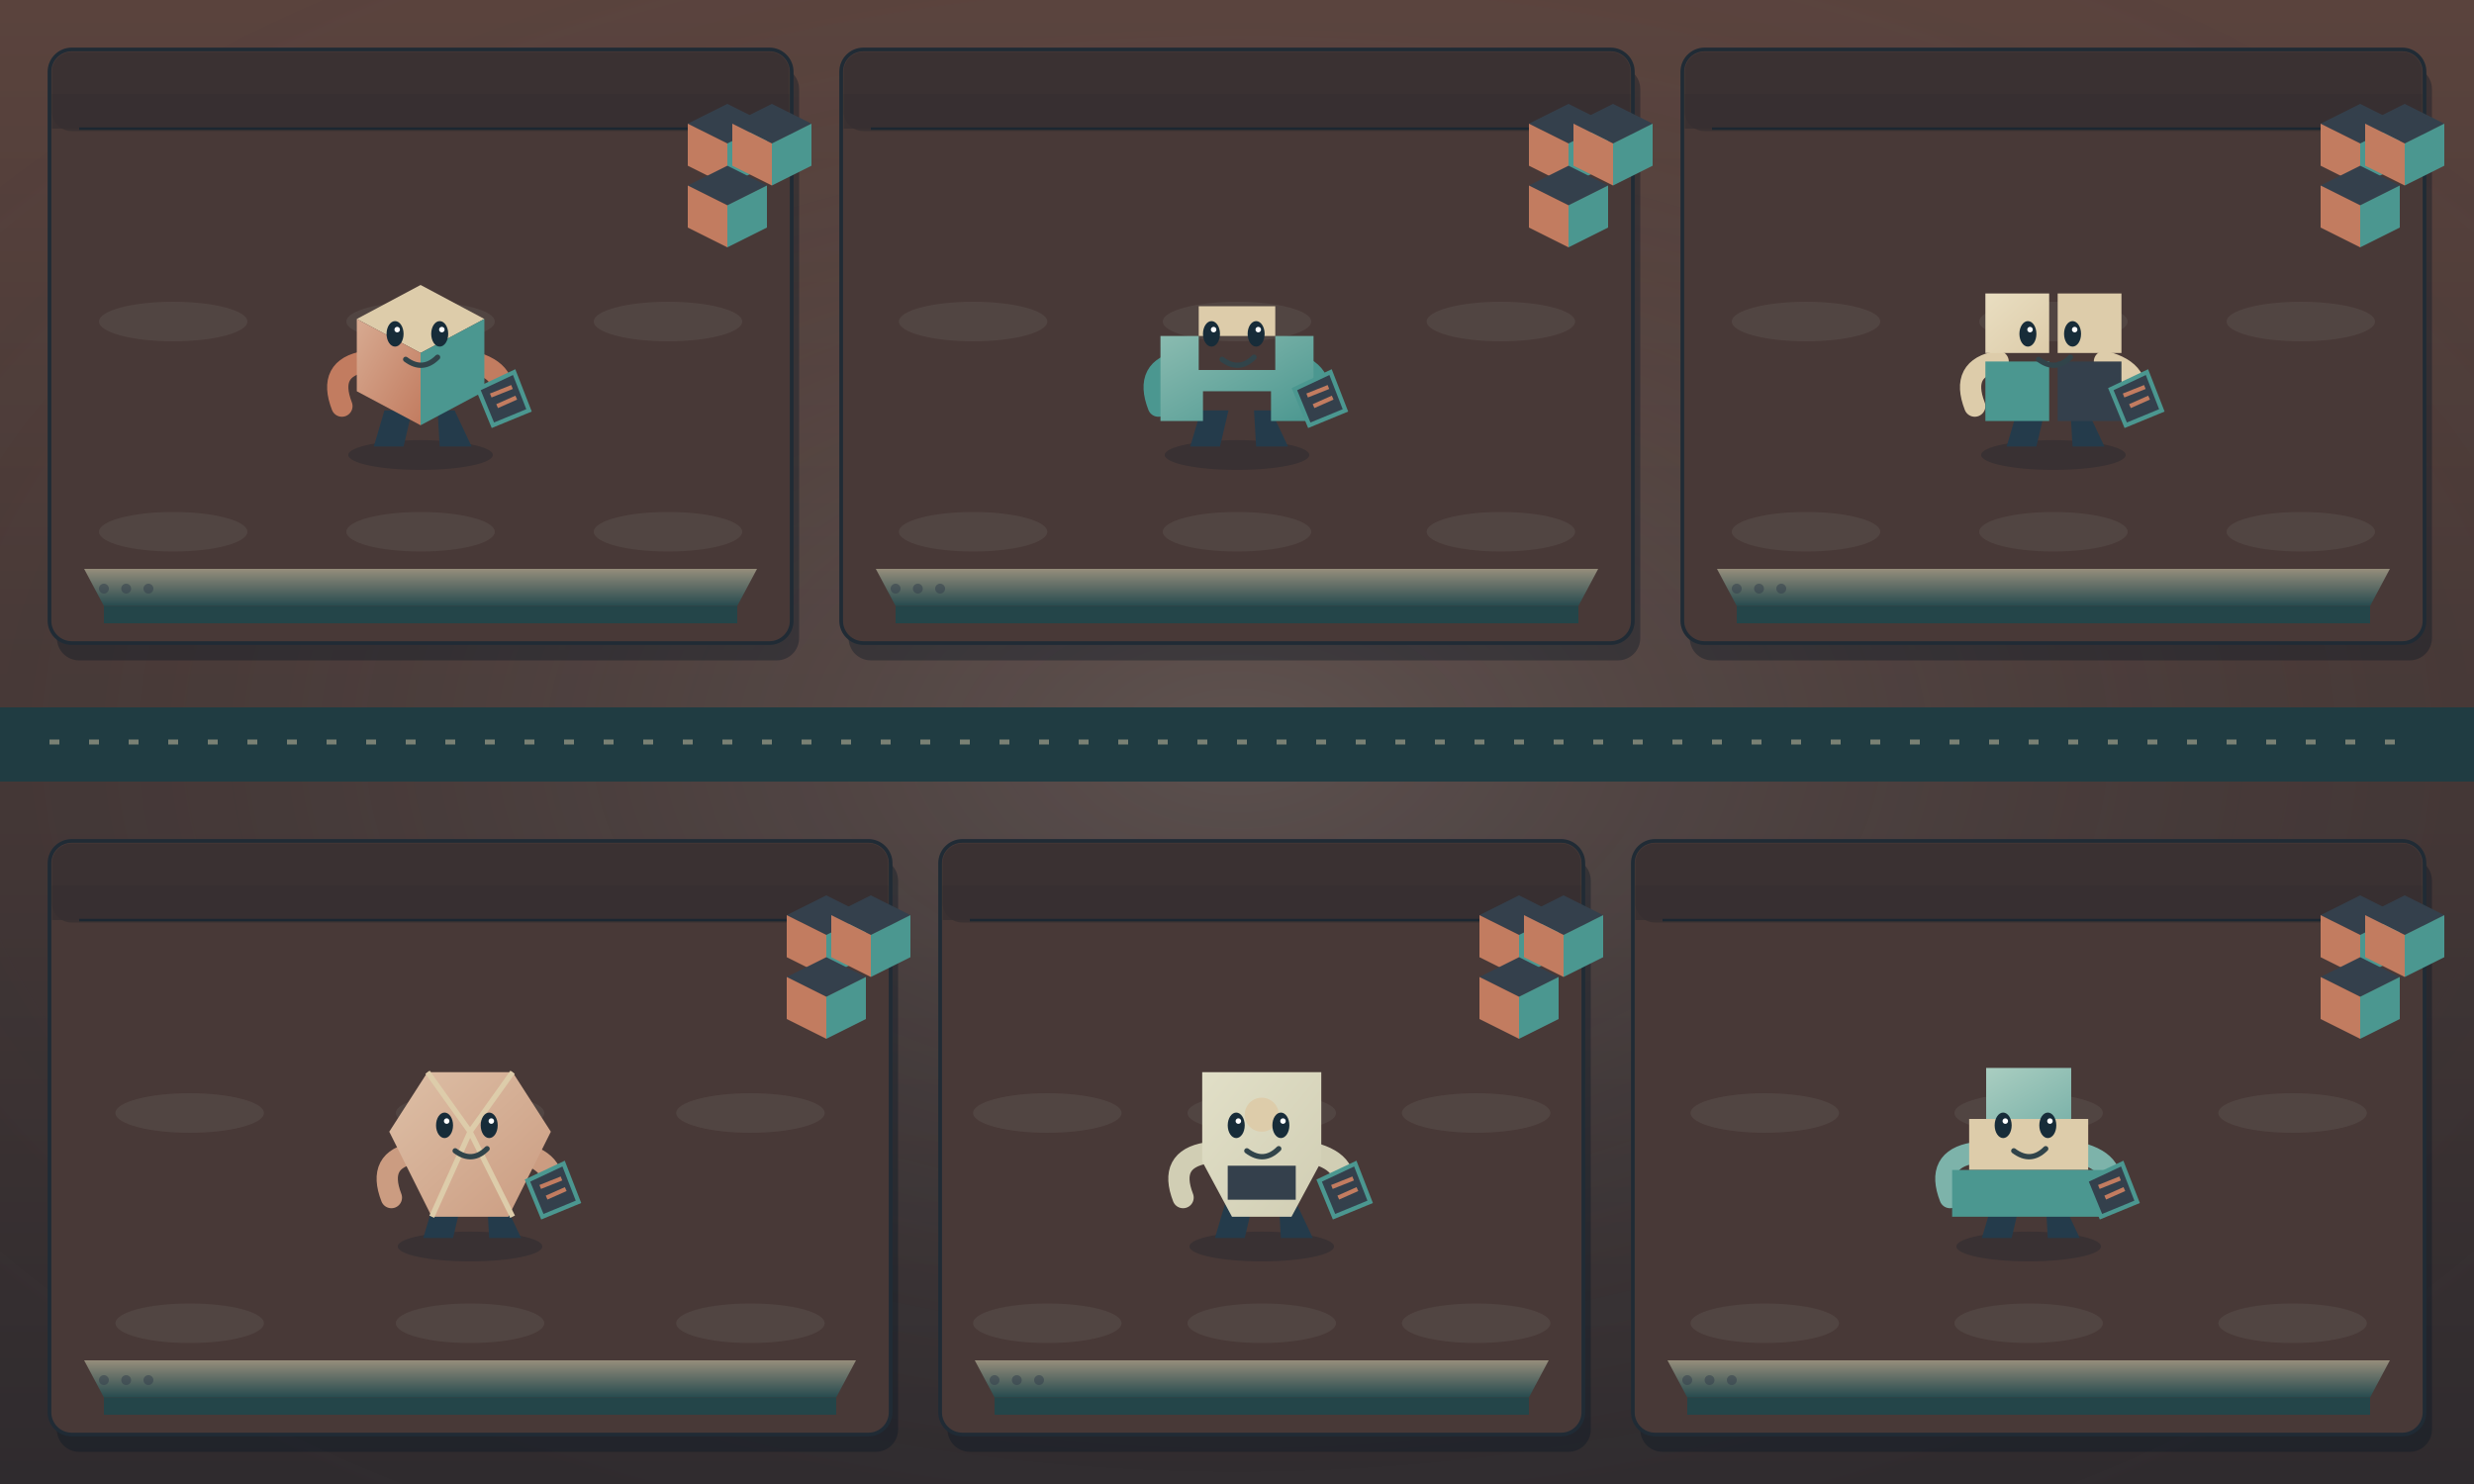
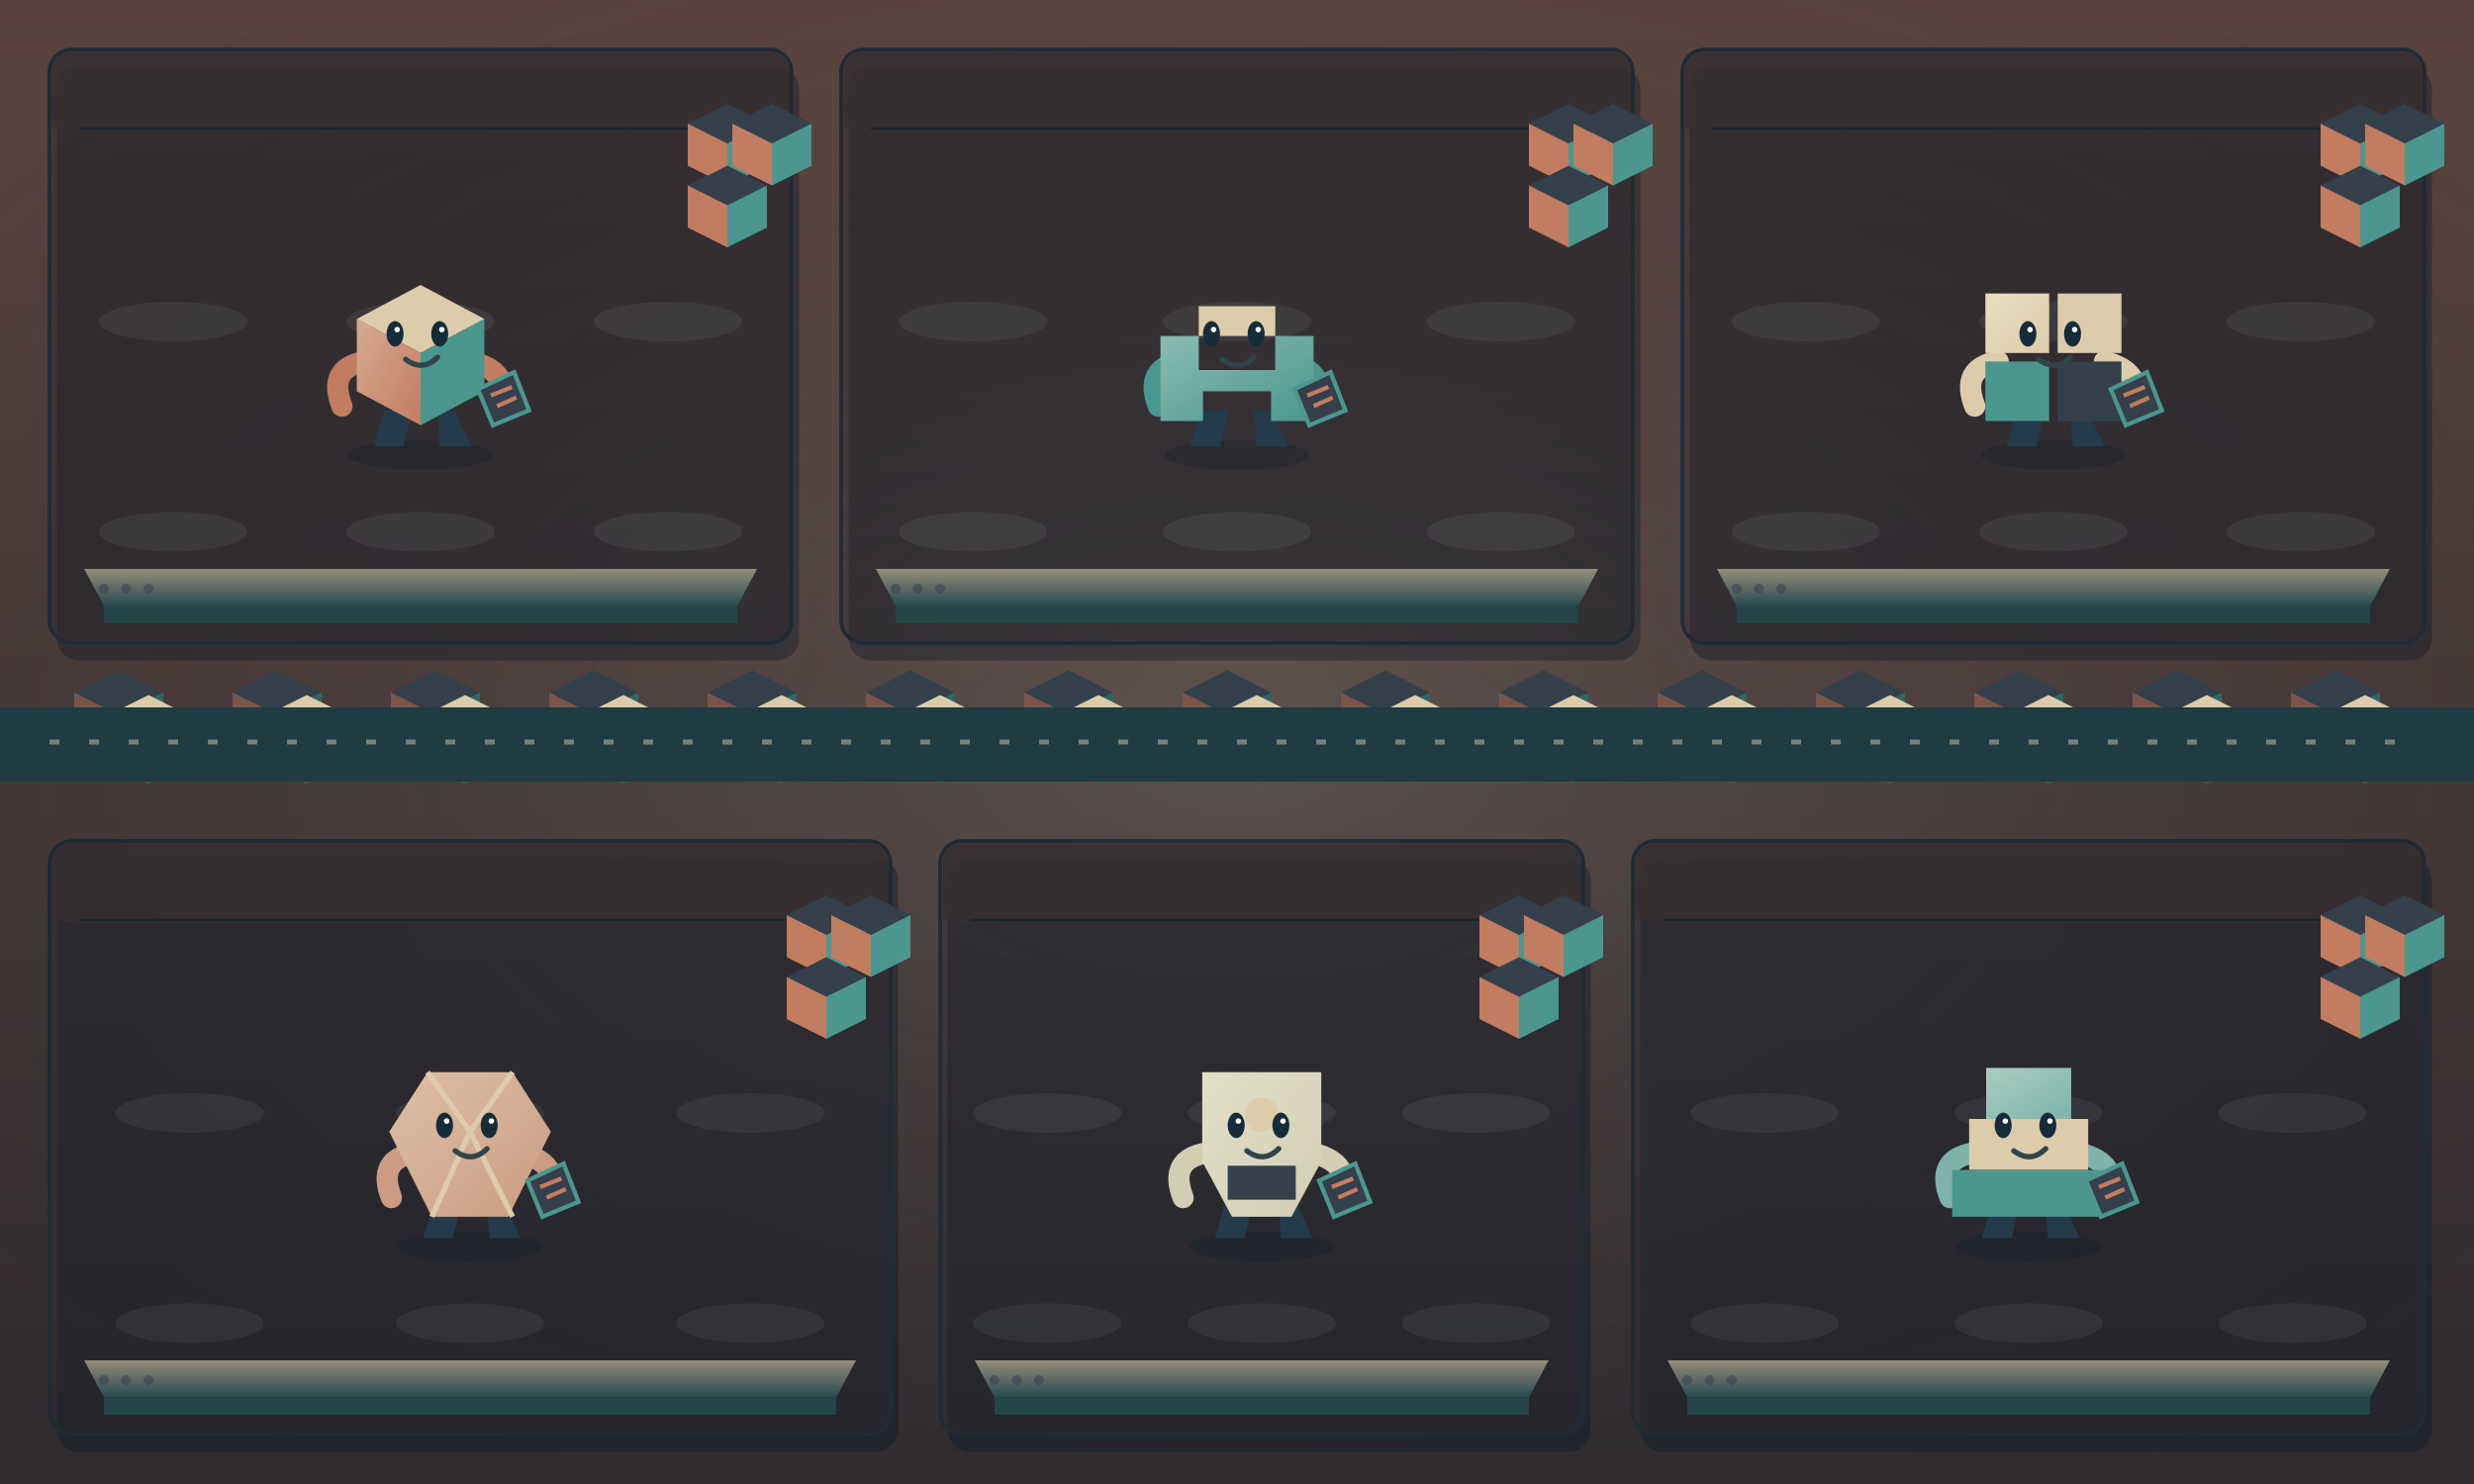
<svg xmlns="http://www.w3.org/2000/svg" width="800" height="480" viewBox="0 0 1000 600">
  <defs>
    <linearGradient id="sky" x1="0" y1="0" x2="0" y2="1">
      <stop offset="0" stop-color="#5a433d" />
      <stop offset="1" stop-color="#2f2b2e" />
    </linearGradient>
    <linearGradient id="desk" x1="0" y1="0" x2="0" y2="1">
      <stop offset="0" stop-color="#958d7b" />
      <stop offset="1" stop-color="#274b4f" />
    </linearGradient>
    <radialGradient id="ambient" cx="50%" cy="50%" r="65%">
      <stop offset="0" stop-color="#f6f2ea" stop-opacity=".14" />
      <stop offset="100%" stop-color="#2f2b2e" stop-opacity="0" />
    </radialGradient>
  </defs>
  <rect width="1000" height="600" fill="url(#sky)" />
  <rect width="1000" height="600" fill="url(#ambient)" />
+   <path d="M30 280l18 -9 18 9-18 9z" fill="#34404C" />
+   <path d="M30 280l0 18 18 9 0 -18z" fill="#7a5448" />
+   <path d="M48 289l0 18 18 -9 0 -18z" fill="#336564" />
+   <path d="M42 290l18 -9 18 9-18 9z" fill="#DDCCAA" />
+   <path d="M42 290l0 18 18 9 0 -18z" fill="#684a42" />
+   <path d="M60 299l0 18 18 -9 0 -18z" fill="#2d585a" />
+   <path d="M94 280l18 -9 18 9-18 9z" fill="#34404C" />
+   <path d="M94 280l0 18 18 9 0 -18z" fill="#7a5448" />
+   <path d="M112 289l0 18 18 -9 0 -18z" fill="#336564" />
+   <path d="M106 290l18 -9 18 9-18 9z" fill="#DDCCAA" />
+   <path d="M106 290l0 18 18 9 0 -18z" fill="#684a42" />
+   <path d="M124 299l0 18 18 -9 0 -18z" fill="#2d585a" />
+   <path d="M158 280l18 -9 18 9-18 9z" fill="#34404C" />
+   <path d="M158 280l0 18 18 9 0 -18z" fill="#7a5448" />
+   <path d="M176 289l0 18 18 -9 0 -18z" fill="#336564" />
+   <path d="M170 290l18 -9 18 9-18 9z" fill="#DDCCAA" />
+   <path d="M170 290l0 18 18 9 0 -18z" fill="#684a42" />
+   <path d="M188 299l0 18 18 -9 0 -18z" fill="#2d585a" />
+   <path d="M222 280l18 -9 18 9-18 9z" fill="#34404C" />
+   <path d="M222 280l0 18 18 9 0 -18z" fill="#7a5448" />
+   <path d="M240 289l0 18 18 -9 0 -18z" fill="#336564" />
+   <path d="M234 290l18 -9 18 9-18 9z" fill="#DDCCAA" />
+   <path d="M234 290l0 18 18 9 0 -18z" fill="#684a42" />
+   <path d="M252 299l0 18 18 -9 0 -18z" fill="#2d585a" />
+   <path d="M286 280l18 -9 18 9-18 9z" fill="#34404C" />
+   <path d="M286 280l0 18 18 9 0 -18z" fill="#7a5448" />
+   <path d="M304 289l0 18 18 -9 0 -18z" fill="#336564" />
+   <path d="M298 290l18 -9 18 9-18 9z" fill="#DDCCAA" />
+   <path d="M298 290l0 18 18 9 0 -18z" fill="#684a42" />
+   <path d="M316 299l0 18 18 -9 0 -18z" fill="#2d585a" />
+   <path d="M350 280l18 -9 18 9-18 9z" fill="#34404C" />
+   <path d="M350 280l0 18 18 9 0 -18z" fill="#7a5448" />
+   <path d="M368 289l0 18 18 -9 0 -18z" fill="#336564" />
+   <path d="M362 290l18 -9 18 9-18 9z" fill="#DDCCAA" />
+   <path d="M362 290l0 18 18 9 0 -18z" fill="#684a42" />
+   <path d="M380 299l0 18 18 -9 0 -18z" fill="#2d585a" />
+   <path d="M414 280l18 -9 18 9-18 9z" fill="#34404C" />
+   <path d="M414 280l0 18 18 9 0 -18z" fill="#7a5448" />
+   <path d="M432 289l0 18 18 -9 0 -18z" fill="#336564" />
+   <path d="M426 290l18 -9 18 9-18 9z" fill="#DDCCAA" />
+   <path d="M426 290l0 18 18 9 0 -18z" fill="#684a42" />
+   <path d="M444 299l0 18 18 -9 0 -18z" fill="#2d585a" />
+   <path d="M478 280l18 -9 18 9-18 9z" fill="#34404C" />
+   <path d="M478 280l0 18 18 9 0 -18z" fill="#7a5448" />
+   <path d="M496 289l0 18 18 -9 0 -18z" fill="#336564" />
+   <path d="M490 290l18 -9 18 9-18 9z" fill="#DDCCAA" />
+   <path d="M490 290l0 18 18 9 0 -18z" fill="#684a42" />
+   <path d="M508 299l0 18 18 -9 0 -18z" fill="#2d585a" />
+   <path d="M542 280l18 -9 18 9-18 9z" fill="#34404C" />
+   <path d="M542 280l0 18 18 9 0 -18z" fill="#7a5448" />
+   <path d="M560 289l0 18 18 -9 0 -18z" fill="#336564" />
+   <path d="M554 290l18 -9 18 9-18 9z" fill="#DDCCAA" />
+   <path d="M554 290l0 18 18 9 0 -18z" fill="#684a42" />
+   <path d="M572 299l0 18 18 -9 0 -18z" fill="#2d585a" />
+   <path d="M606 280l18 -9 18 9-18 9z" fill="#34404C" />
+   <path d="M606 280l0 18 18 9 0 -18z" fill="#7a5448" />
+   <path d="M624 289l0 18 18 -9 0 -18z" fill="#336564" />
+   <path d="M618 290l18 -9 18 9-18 9z" fill="#DDCCAA" />
+   <path d="M618 290l0 18 18 9 0 -18z" fill="#684a42" />
+   <path d="M636 299l0 18 18 -9 0 -18z" fill="#2d585a" />
+   <path d="M670 280l18 -9 18 9-18 9z" fill="#34404C" />
+   <path d="M670 280l0 18 18 9 0 -18z" fill="#7a5448" />
+   <path d="M688 289l0 18 18 -9 0 -18z" fill="#336564" />
+   <path d="M682 290l18 -9 18 9-18 9z" fill="#DDCCAA" />
+   <path d="M682 290l0 18 18 9 0 -18z" fill="#684a42" />
+   <path d="M700 299l0 18 18 -9 0 -18z" fill="#2d585a" />
+   <path d="M734 280l18 -9 18 9-18 9z" fill="#34404C" />
+   <path d="M734 280l0 18 18 9 0 -18z" fill="#7a5448" />
+   <path d="M752 289l0 18 18 -9 0 -18z" fill="#336564" />
+   <path d="M746 290l18 -9 18 9-18 9z" fill="#DDCCAA" />
+   <path d="M746 290l0 18 18 9 0 -18z" fill="#684a42" />
+   <path d="M764 299l0 18 18 -9 0 -18z" fill="#2d585a" />
+   <path d="M798 280l18 -9 18 9-18 9z" fill="#34404C" />
+   <path d="M798 280l0 18 18 9 0 -18z" fill="#7a5448" />
+   <path d="M816 289l0 18 18 -9 0 -18z" fill="#336564" />
+   <path d="M810 290l18 -9 18 9-18 9z" fill="#DDCCAA" />
+   <path d="M810 290l0 18 18 9 0 -18z" fill="#684a42" />
+   <path d="M828 299l0 18 18 -9 0 -18z" fill="#2d585a" />
+   <path d="M862 280l18 -9 18 9-18 9z" fill="#34404C" />
+   <path d="M862 280l0 18 18 9 0 -18z" fill="#7a5448" />
+   <path d="M880 289l0 18 18 -9 0 -18z" fill="#336564" />
+   <path d="M874 290l18 -9 18 9-18 9z" fill="#DDCCAA" />
+   <path d="M874 290l0 18 18 9 0 -18z" fill="#684a42" />
+   <path d="M892 299l0 18 18 -9 0 -18z" fill="#2d585a" />
+   <path d="M926 280l18 -9 18 9-18 9z" fill="#34404C" />
+   <path d="M926 280l0 18 18 9 0 -18z" fill="#7a5448" />
+   <path d="M944 289l0 18 18 -9 0 -18z" fill="#336564" />
+   <path d="M938 290l18 -9 18 9-18 9z" fill="#DDCCAA" />
+   <path d="M938 290l0 18 18 9 0 -18z" fill="#684a42" />
+   <path d="M956 299l0 18 18 -9 0 -18z" fill="#2d585a" />
+   <line x1="0" y1="300" x2="1000" y2="300" stroke="#274b4f" stroke-width="8" />
+   <rect x="40" y="295" width="12" height="12" fill="#34404C" stroke="#4B9790" stroke-width="1.5" />
+   <rect x="120" y="295" width="12" height="12" fill="#34404C" stroke="#4B9790" stroke-width="1.5" />
+   <rect x="200" y="295" width="12" height="12" fill="#34404C" stroke="#4B9790" stroke-width="1.5" />
+   <rect x="280" y="295" width="12" height="12" fill="#34404C" stroke="#4B9790" stroke-width="1.5" />
+   <rect x="360" y="295" width="12" height="12" fill="#34404C" stroke="#4B9790" stroke-width="1.5" />
+   <rect x="440" y="295" width="12" height="12" fill="#34404C" stroke="#4B9790" stroke-width="1.5" />
+   <rect x="520" y="295" width="12" height="12" fill="#34404C" stroke="#4B9790" stroke-width="1.5" />
+   <rect x="600" y="295" width="12" height="12" fill="#34404C" stroke="#4B9790" stroke-width="1.5" />
+   <rect x="680" y="295" width="12" height="12" fill="#34404C" stroke="#4B9790" stroke-width="1.5" />
+   <rect x="760" y="295" width="12" height="12" fill="#34404C" stroke="#4B9790" stroke-width="1.5" />
+   <rect x="840" y="295" width="12" height="12" fill="#34404C" stroke="#4B9790" stroke-width="1.5" />
+   <rect x="920" y="295" width="12" height="12" fill="#34404C" stroke="#4B9790" stroke-width="1.5" />
  <path d="M0 286h1000v30H0z" fill="#203c42" />
  <path d="M20 300h960" stroke="#e7d4b2" stroke-width="2" stroke-dasharray="4 12" opacity=".45" />
  <rect x="23" y="27" width="300" height="240" rx="9" fill="#071422" opacity=".35" />
-   <rect x="20" y="20" width="300" height="240" rx="9" fill="#483937" stroke="#202b35" stroke-width="1.5" />
+   <rect x="20" y="20" width="300" height="240" rx="9" fill="#2c292d" fill-opacity=".4" stroke="#202b35" stroke-width="1.5" />
  <rect x="21" y="21" width="298" height="32" rx="8" fill="#362f30" opacity=".75" />
  <rect x="21" y="38" width="298" height="14" fill="#362f30" opacity=".75" />
  <line x1="32" y1="52" x2="308" y2="52" stroke="#1c2731" stroke-width="1" />
  <path d="M34 230h272l-8 15H42z" fill="url(#desk)" />
  <path d="M42 245v7h256v-7" fill="#244549" />
  <ellipse cx="70.0" cy="130" rx="30" ry="8" fill="#d9ecdb" opacity=".07" />
  <ellipse cx="70.0" cy="215" rx="30" ry="8" fill="#d9ecdb" opacity=".07" />
  <ellipse cx="170.0" cy="130" rx="30" ry="8" fill="#d9ecdb" opacity=".07" />
  <ellipse cx="170.0" cy="215" rx="30" ry="8" fill="#d9ecdb" opacity=".07" />
  <ellipse cx="270.0" cy="130" rx="30" ry="8" fill="#d9ecdb" opacity=".07" />
  <ellipse cx="270.0" cy="215" rx="30" ry="8" fill="#d9ecdb" opacity=".07" />
  <path d="M278 50l16-8 16 8-16 8z" fill="#34404C" />
  <path d="M278 50v17l16 8V58z" fill="#C27C60" />
  <path d="M294 58l16-8v17l-16 8z" fill="#4B9790" />
  <path d="M296 50l16-8 16 8-16 8z" fill="#34404C" />
  <path d="M296 50v17l16 8V58z" fill="#C27C60" />
  <path d="M312 58l16-8v17l-16 8z" fill="#4B9790" />
  <path d="M278 75l16-8 16 8-16 8z" fill="#34404C" />
  <path d="M278 75v17l16 8V83z" fill="#C27C60" />
  <path d="M294 83l16-8v17l-16 8z" fill="#4B9790" />
  <circle cx="42" cy="238" r="2" fill="#34404C" opacity=".55" />
  <circle cx="51" cy="238" r="2" fill="#34404C" opacity=".55" />
  <circle cx="60" cy="238" r="2" fill="#34404C" opacity=".55" />
  <rect x="343" y="27" width="320" height="240" rx="9" fill="#071422" opacity=".35" />
-   <rect x="340" y="20" width="320" height="240" rx="9" fill="#483937" stroke="#202b35" stroke-width="1.5" />
+   <rect x="340" y="20" width="320" height="240" rx="9" fill="#2c292d" fill-opacity=".4" stroke="#202b35" stroke-width="1.5" />
  <rect x="341" y="21" width="318" height="32" rx="8" fill="#362f30" opacity=".75" />
  <rect x="341" y="38" width="318" height="14" fill="#362f30" opacity=".75" />
  <line x1="352" y1="52" x2="648" y2="52" stroke="#1c2731" stroke-width="1" />
  <path d="M354 230h292l-8 15H362z" fill="url(#desk)" />
  <path d="M362 245v7h276v-7" fill="#244549" />
  <ellipse cx="393.333" cy="130" rx="30" ry="8" fill="#d9ecdb" opacity=".07" />
  <ellipse cx="393.333" cy="215" rx="30" ry="8" fill="#d9ecdb" opacity=".07" />
  <ellipse cx="500.0" cy="130" rx="30" ry="8" fill="#d9ecdb" opacity=".07" />
  <ellipse cx="500.0" cy="215" rx="30" ry="8" fill="#d9ecdb" opacity=".07" />
  <ellipse cx="606.667" cy="130" rx="30" ry="8" fill="#d9ecdb" opacity=".07" />
  <ellipse cx="606.667" cy="215" rx="30" ry="8" fill="#d9ecdb" opacity=".07" />
  <path d="M618 50l16-8 16 8-16 8z" fill="#34404C" />
  <path d="M618 50v17l16 8V58z" fill="#C27C60" />
  <path d="M634 58l16-8v17l-16 8z" fill="#4B9790" />
  <path d="M636 50l16-8 16 8-16 8z" fill="#34404C" />
  <path d="M636 50v17l16 8V58z" fill="#C27C60" />
  <path d="M652 58l16-8v17l-16 8z" fill="#4B9790" />
  <path d="M618 75l16-8 16 8-16 8z" fill="#34404C" />
  <path d="M618 75v17l16 8V83z" fill="#C27C60" />
  <path d="M634 83l16-8v17l-16 8z" fill="#4B9790" />
  <circle cx="362" cy="238" r="2" fill="#34404C" opacity=".55" />
  <circle cx="371" cy="238" r="2" fill="#34404C" opacity=".55" />
  <circle cx="380" cy="238" r="2" fill="#34404C" opacity=".55" />
  <rect x="683" y="27" width="300" height="240" rx="9" fill="#071422" opacity=".35" />
-   <rect x="680" y="20" width="300" height="240" rx="9" fill="#483937" stroke="#202b35" stroke-width="1.5" />
+   <rect x="680" y="20" width="300" height="240" rx="9" fill="#2c292d" fill-opacity=".4" stroke="#202b35" stroke-width="1.5" />
  <rect x="681" y="21" width="298" height="32" rx="8" fill="#362f30" opacity=".75" />
  <rect x="681" y="38" width="298" height="14" fill="#362f30" opacity=".75" />
  <line x1="692" y1="52" x2="968" y2="52" stroke="#1c2731" stroke-width="1" />
  <path d="M694 230h272l-8 15H702z" fill="url(#desk)" />
  <path d="M702 245v7h256v-7" fill="#244549" />
  <ellipse cx="730.0" cy="130" rx="30" ry="8" fill="#d9ecdb" opacity=".07" />
  <ellipse cx="730.0" cy="215" rx="30" ry="8" fill="#d9ecdb" opacity=".07" />
  <ellipse cx="830.0" cy="130" rx="30" ry="8" fill="#d9ecdb" opacity=".07" />
  <ellipse cx="830.0" cy="215" rx="30" ry="8" fill="#d9ecdb" opacity=".07" />
  <ellipse cx="930.0" cy="130" rx="30" ry="8" fill="#d9ecdb" opacity=".07" />
  <ellipse cx="930.0" cy="215" rx="30" ry="8" fill="#d9ecdb" opacity=".07" />
  <path d="M938 50l16-8 16 8-16 8z" fill="#34404C" />
  <path d="M938 50v17l16 8V58z" fill="#C27C60" />
  <path d="M954 58l16-8v17l-16 8z" fill="#4B9790" />
  <path d="M956 50l16-8 16 8-16 8z" fill="#34404C" />
  <path d="M956 50v17l16 8V58z" fill="#C27C60" />
  <path d="M972 58l16-8v17l-16 8z" fill="#4B9790" />
  <path d="M938 75l16-8 16 8-16 8z" fill="#34404C" />
  <path d="M938 75v17l16 8V83z" fill="#C27C60" />
  <path d="M954 83l16-8v17l-16 8z" fill="#4B9790" />
  <circle cx="702" cy="238" r="2" fill="#34404C" opacity=".55" />
  <circle cx="711" cy="238" r="2" fill="#34404C" opacity=".55" />
  <circle cx="720" cy="238" r="2" fill="#34404C" opacity=".55" />
  <rect x="23" y="347" width="340" height="240" rx="9" fill="#071422" opacity=".35" />
-   <rect x="20" y="340" width="340" height="240" rx="9" fill="#483937" stroke="#202b35" stroke-width="1.5" />
+   <rect x="20" y="340" width="340" height="240" rx="9" fill="#2c292d" fill-opacity=".4" stroke="#202b35" stroke-width="1.5" />
  <rect x="21" y="341" width="338" height="32" rx="8" fill="#362f30" opacity=".75" />
  <rect x="21" y="358" width="338" height="14" fill="#362f30" opacity=".75" />
  <line x1="32" y1="372" x2="348" y2="372" stroke="#1c2731" stroke-width="1" />
  <path d="M34 550h312l-8 15H42z" fill="url(#desk)" />
  <path d="M42 565v7h296v-7" fill="#244549" />
  <ellipse cx="76.667" cy="450" rx="30" ry="8" fill="#d9ecdb" opacity=".07" />
  <ellipse cx="76.667" cy="535" rx="30" ry="8" fill="#d9ecdb" opacity=".07" />
  <ellipse cx="190.0" cy="450" rx="30" ry="8" fill="#d9ecdb" opacity=".07" />
  <ellipse cx="190.0" cy="535" rx="30" ry="8" fill="#d9ecdb" opacity=".07" />
  <ellipse cx="303.333" cy="450" rx="30" ry="8" fill="#d9ecdb" opacity=".07" />
  <ellipse cx="303.333" cy="535" rx="30" ry="8" fill="#d9ecdb" opacity=".07" />
  <path d="M318 370l16-8 16 8-16 8z" fill="#34404C" />
  <path d="M318 370v17l16 8V378z" fill="#C27C60" />
  <path d="M334 378l16-8v17l-16 8z" fill="#4B9790" />
  <path d="M336 370l16-8 16 8-16 8z" fill="#34404C" />
  <path d="M336 370v17l16 8V378z" fill="#C27C60" />
  <path d="M352 378l16-8v17l-16 8z" fill="#4B9790" />
  <path d="M318 395l16-8 16 8-16 8z" fill="#34404C" />
  <path d="M318 395v17l16 8V403z" fill="#C27C60" />
  <path d="M334 403l16-8v17l-16 8z" fill="#4B9790" />
  <circle cx="42" cy="558" r="2" fill="#34404C" opacity=".55" />
  <circle cx="51" cy="558" r="2" fill="#34404C" opacity=".55" />
  <circle cx="60" cy="558" r="2" fill="#34404C" opacity=".55" />
  <rect x="383" y="347" width="260" height="240" rx="9" fill="#071422" opacity=".35" />
-   <rect x="380" y="340" width="260" height="240" rx="9" fill="#483937" stroke="#202b35" stroke-width="1.5" />
+   <rect x="380" y="340" width="260" height="240" rx="9" fill="#2c292d" fill-opacity=".4" stroke="#202b35" stroke-width="1.5" />
  <rect x="381" y="341" width="258" height="32" rx="8" fill="#362f30" opacity=".75" />
  <rect x="381" y="358" width="258" height="14" fill="#362f30" opacity=".75" />
  <line x1="392" y1="372" x2="628" y2="372" stroke="#1c2731" stroke-width="1" />
  <path d="M394 550h232l-8 15H402z" fill="url(#desk)" />
  <path d="M402 565v7h216v-7" fill="#244549" />
  <ellipse cx="423.333" cy="450" rx="30" ry="8" fill="#d9ecdb" opacity=".07" />
  <ellipse cx="423.333" cy="535" rx="30" ry="8" fill="#d9ecdb" opacity=".07" />
  <ellipse cx="510.0" cy="450" rx="30" ry="8" fill="#d9ecdb" opacity=".07" />
  <ellipse cx="510.0" cy="535" rx="30" ry="8" fill="#d9ecdb" opacity=".07" />
  <ellipse cx="596.667" cy="450" rx="30" ry="8" fill="#d9ecdb" opacity=".07" />
  <ellipse cx="596.667" cy="535" rx="30" ry="8" fill="#d9ecdb" opacity=".07" />
  <path d="M598 370l16-8 16 8-16 8z" fill="#34404C" />
  <path d="M598 370v17l16 8V378z" fill="#C27C60" />
  <path d="M614 378l16-8v17l-16 8z" fill="#4B9790" />
  <path d="M616 370l16-8 16 8-16 8z" fill="#34404C" />
  <path d="M616 370v17l16 8V378z" fill="#C27C60" />
  <path d="M632 378l16-8v17l-16 8z" fill="#4B9790" />
  <path d="M598 395l16-8 16 8-16 8z" fill="#34404C" />
  <path d="M598 395v17l16 8V403z" fill="#C27C60" />
  <path d="M614 403l16-8v17l-16 8z" fill="#4B9790" />
  <circle cx="402" cy="558" r="2" fill="#34404C" opacity=".55" />
  <circle cx="411" cy="558" r="2" fill="#34404C" opacity=".55" />
  <circle cx="420" cy="558" r="2" fill="#34404C" opacity=".55" />
  <rect x="663" y="347" width="320" height="240" rx="9" fill="#071422" opacity=".35" />
-   <rect x="660" y="340" width="320" height="240" rx="9" fill="#483937" stroke="#202b35" stroke-width="1.5" />
+   <rect x="660" y="340" width="320" height="240" rx="9" fill="#2c292d" fill-opacity=".4" stroke="#202b35" stroke-width="1.5" />
  <rect x="661" y="341" width="318" height="32" rx="8" fill="#362f30" opacity=".75" />
  <rect x="661" y="358" width="318" height="14" fill="#362f30" opacity=".75" />
  <line x1="672" y1="372" x2="968" y2="372" stroke="#1c2731" stroke-width="1" />
  <path d="M674 550h292l-8 15H682z" fill="url(#desk)" />
  <path d="M682 565v7h276v-7" fill="#244549" />
  <ellipse cx="713.333" cy="450" rx="30" ry="8" fill="#d9ecdb" opacity=".07" />
  <ellipse cx="713.333" cy="535" rx="30" ry="8" fill="#d9ecdb" opacity=".07" />
  <ellipse cx="820.0" cy="450" rx="30" ry="8" fill="#d9ecdb" opacity=".07" />
  <ellipse cx="820.0" cy="535" rx="30" ry="8" fill="#d9ecdb" opacity=".07" />
  <ellipse cx="926.667" cy="450" rx="30" ry="8" fill="#d9ecdb" opacity=".07" />
  <ellipse cx="926.667" cy="535" rx="30" ry="8" fill="#d9ecdb" opacity=".07" />
  <path d="M938 370l16-8 16 8-16 8z" fill="#34404C" />
  <path d="M938 370v17l16 8V378z" fill="#C27C60" />
  <path d="M954 378l16-8v17l-16 8z" fill="#4B9790" />
  <path d="M956 370l16-8 16 8-16 8z" fill="#34404C" />
  <path d="M956 370v17l16 8V378z" fill="#C27C60" />
  <path d="M972 378l16-8v17l-16 8z" fill="#4B9790" />
  <path d="M938 395l16-8 16 8-16 8z" fill="#34404C" />
  <path d="M938 395v17l16 8V403z" fill="#C27C60" />
  <path d="M954 403l16-8v17l-16 8z" fill="#4B9790" />
  <circle cx="682" cy="558" r="2" fill="#34404C" opacity=".55" />
  <circle cx="691" cy="558" r="2" fill="#34404C" opacity=".55" />
  <circle cx="700" cy="558" r="2" fill="#34404C" opacity=".55" />
  <svg x="115.0" y="86" width="110" height="110" viewBox="0 0 128 128">
    <defs>
      <linearGradient id="body0" x1="0" y1="0" x2="1" y2="1">
        <stop offset="0" stop-color="#d7aa91" />
        <stop offset="1" stop-color="#C27C60" />
      </linearGradient>
    </defs>
    <ellipse cx="64" cy="114" rx="34" ry="7" fill="#091726" opacity=".24" />
    <path d="M47 93l-5 17h14l4-17M72 93l1 17h15l-8-17" fill="#243b4b" />
    <path d="M38 70Q20 73 27 91M88 70q19 5 13 20" stroke="#C27C60" stroke-width="10" fill="none" stroke-linecap="round" />
    <g id="shape-0">
      <path d="M34 50l30-16 30 16-30 16z" fill="#DDCCAA" />
      <path d="M34 50v34l30 16V66z" fill="url(#body0)" />
      <path d="M94 50v34l-30 16V66z" fill="#4B9790" />
    </g>
    <ellipse cx="52" cy="57" rx="4" ry="6" fill="#172c39" />
    <ellipse cx="73" cy="57" rx="4" ry="6" fill="#172c39" />
    <circle cx="53" cy="55" r="1.3" fill="#fff" />
    <circle cx="74" cy="55" r="1.3" fill="#fff" />
    <path d="M57 69q8 6 15-1" fill="none" stroke="#31444a" stroke-width="2.5" stroke-linecap="round" />
    <path d="M91 83l17-8 7 18-17 7z" fill="#34404C" stroke="#4B9790" stroke-width="2" />
    <path d="M97 86l10-4m-7 9 9-4" stroke="#C27C60" stroke-width="2" />
  </svg>
  <svg x="445.0" y="86" width="110" height="110" viewBox="0 0 128 128">
    <defs>
      <linearGradient id="body1" x1="0" y1="0" x2="1" y2="1">
        <stop offset="0" stop-color="#8abbb0" />
        <stop offset="1" stop-color="#4B9790" />
      </linearGradient>
    </defs>
    <ellipse cx="64" cy="114" rx="34" ry="7" fill="#091726" opacity=".24" />
    <path d="M47 93l-5 17h14l4-17M72 93l1 17h15l-8-17" fill="#243b4b" />
    <path d="M38 70Q20 73 27 91M88 70q19 5 13 20" stroke="#4B9790" stroke-width="10" fill="none" stroke-linecap="round" />
    <g id="shape-1">
      <path d="M28 98V58h18v16h36V58h18v40H80V84H48v14z" fill="url(#body1)" />
      <rect x="46" y="44" width="36" height="14" fill="#DDCCAA" />
    </g>
    <ellipse cx="52" cy="57" rx="4" ry="6" fill="#172c39" />
    <ellipse cx="73" cy="57" rx="4" ry="6" fill="#172c39" />
    <circle cx="53" cy="55" r="1.3" fill="#fff" />
    <circle cx="74" cy="55" r="1.3" fill="#fff" />
    <path d="M57 69q8 6 15-1" fill="none" stroke="#31444a" stroke-width="2.5" stroke-linecap="round" />
    <path d="M91 83l17-8 7 18-17 7z" fill="#34404C" stroke="#4B9790" stroke-width="2" />
    <path d="M97 86l10-4m-7 9 9-4" stroke="#C27C60" stroke-width="2" />
  </svg>
  <svg x="775.0" y="86" width="110" height="110" viewBox="0 0 128 128">
    <defs>
      <linearGradient id="body2" x1="0" y1="0" x2="1" y2="1">
        <stop offset="0" stop-color="#e9dec1" />
        <stop offset="1" stop-color="#DDCCAA" />
      </linearGradient>
    </defs>
    <ellipse cx="64" cy="114" rx="34" ry="7" fill="#091726" opacity=".24" />
    <path d="M47 93l-5 17h14l4-17M72 93l1 17h15l-8-17" fill="#243b4b" />
    <path d="M38 70Q20 73 27 91M88 70q19 5 13 20" stroke="#DDCCAA" stroke-width="10" fill="none" stroke-linecap="round" />
    <g id="shape-2">
      <rect x="32" y="38" width="30" height="28" fill="url(#body2)" />
      <rect x="66" y="38" width="30" height="28" fill="#DDCCAA" />
      <rect x="32" y="70" width="30" height="28" fill="#4B9790" />
      <rect x="66" y="70" width="30" height="28" fill="#34404C" />
    </g>
    <ellipse cx="52" cy="57" rx="4" ry="6" fill="#172c39" />
    <ellipse cx="73" cy="57" rx="4" ry="6" fill="#172c39" />
    <circle cx="53" cy="55" r="1.3" fill="#fff" />
    <circle cx="74" cy="55" r="1.3" fill="#fff" />
    <path d="M57 69q8 6 15-1" fill="none" stroke="#31444a" stroke-width="2.5" stroke-linecap="round" />
    <path d="M91 83l17-8 7 18-17 7z" fill="#34404C" stroke="#4B9790" stroke-width="2" />
    <path d="M97 86l10-4m-7 9 9-4" stroke="#C27C60" stroke-width="2" />
  </svg>
  <svg x="135.0" y="406" width="110" height="110" viewBox="0 0 128 128">
    <defs>
      <linearGradient id="body3" x1="0" y1="0" x2="1" y2="1">
        <stop offset="0" stop-color="#ddbfa6" />
        <stop offset="1" stop-color="#cb9c81" />
      </linearGradient>
    </defs>
    <ellipse cx="64" cy="114" rx="34" ry="7" fill="#091726" opacity=".24" />
    <path d="M47 93l-5 17h14l4-17M72 93l1 17h15l-8-17" fill="#243b4b" />
    <path d="M38 70Q20 73 27 91M88 70q19 5 13 20" stroke="#cb9c81" stroke-width="10" fill="none" stroke-linecap="round" />
    <g id="shape-3">
      <path d="M44 32h40l18 28-20 40H46L26 60z" fill="url(#body3)" />
      <path d="M44 32l20 28-18 40M84 32L64 60l20 40" stroke="#DDCCAA" stroke-width="2.5" fill="none" />
    </g>
    <ellipse cx="52" cy="57" rx="4" ry="6" fill="#172c39" />
    <ellipse cx="73" cy="57" rx="4" ry="6" fill="#172c39" />
    <circle cx="53" cy="55" r="1.3" fill="#fff" />
    <circle cx="74" cy="55" r="1.3" fill="#fff" />
    <path d="M57 69q8 6 15-1" fill="none" stroke="#31444a" stroke-width="2.5" stroke-linecap="round" />
    <path d="M91 83l17-8 7 18-17 7z" fill="#34404C" stroke="#4B9790" stroke-width="2" />
    <path d="M97 86l10-4m-7 9 9-4" stroke="#C27C60" stroke-width="2" />
  </svg>
  <svg x="455.0" y="406" width="110" height="110" viewBox="0 0 128 128">
    <defs>
      <linearGradient id="body4" x1="0" y1="0" x2="1" y2="1">
        <stop offset="0" stop-color="#e1dfc7" />
        <stop offset="1" stop-color="#d1ceb4" />
      </linearGradient>
    </defs>
    <ellipse cx="64" cy="114" rx="34" ry="7" fill="#091726" opacity=".24" />
    <path d="M47 93l-5 17h14l4-17M72 93l1 17h15l-8-17" fill="#243b4b" />
    <path d="M38 70Q20 73 27 91M88 70q19 5 13 20" stroke="#d1ceb4" stroke-width="10" fill="none" stroke-linecap="round" />
    <g id="shape-4">
      <path d="M36 32h56v42l-14 26H50L36 74z" fill="url(#body4)" />
      <rect x="48" y="76" width="32" height="16" fill="#34404C" />
      <circle cx="64" cy="52" r="8" fill="#DDCCAA" />
    </g>
    <ellipse cx="52" cy="57" rx="4" ry="6" fill="#172c39" />
    <ellipse cx="73" cy="57" rx="4" ry="6" fill="#172c39" />
    <circle cx="53" cy="55" r="1.3" fill="#fff" />
    <circle cx="74" cy="55" r="1.3" fill="#fff" />
    <path d="M57 69q8 6 15-1" fill="none" stroke="#31444a" stroke-width="2.5" stroke-linecap="round" />
    <path d="M91 83l17-8 7 18-17 7z" fill="#34404C" stroke="#4B9790" stroke-width="2" />
    <path d="M97 86l10-4m-7 9 9-4" stroke="#C27C60" stroke-width="2" />
  </svg>
  <svg x="765.0" y="406" width="110" height="110" viewBox="0 0 128 128">
    <defs>
      <linearGradient id="body5" x1="0" y1="0" x2="1" y2="1">
        <stop offset="0" stop-color="#aacec1" />
        <stop offset="1" stop-color="#7db3aa" />
      </linearGradient>
    </defs>
    <ellipse cx="64" cy="114" rx="34" ry="7" fill="#091726" opacity=".24" />
    <path d="M47 93l-5 17h14l4-17M72 93l1 17h15l-8-17" fill="#243b4b" />
    <path d="M38 70Q20 73 27 91M88 70q19 5 13 20" stroke="#7db3aa" stroke-width="10" fill="none" stroke-linecap="round" />
    <g id="shape-5">
      <rect x="44" y="30" width="40" height="24" fill="url(#body5)" />
      <rect x="36" y="54" width="56" height="24" fill="#DDCCAA" />
      <rect x="28" y="78" width="72" height="22" fill="#4B9790" />
    </g>
    <ellipse cx="52" cy="57" rx="4" ry="6" fill="#172c39" />
    <ellipse cx="73" cy="57" rx="4" ry="6" fill="#172c39" />
    <circle cx="53" cy="55" r="1.3" fill="#fff" />
    <circle cx="74" cy="55" r="1.3" fill="#fff" />
    <path d="M57 69q8 6 15-1" fill="none" stroke="#31444a" stroke-width="2.5" stroke-linecap="round" />
    <path d="M91 83l17-8 7 18-17 7z" fill="#34404C" stroke="#4B9790" stroke-width="2" />
    <path d="M97 86l10-4m-7 9 9-4" stroke="#C27C60" stroke-width="2" />
  </svg>
</svg>
